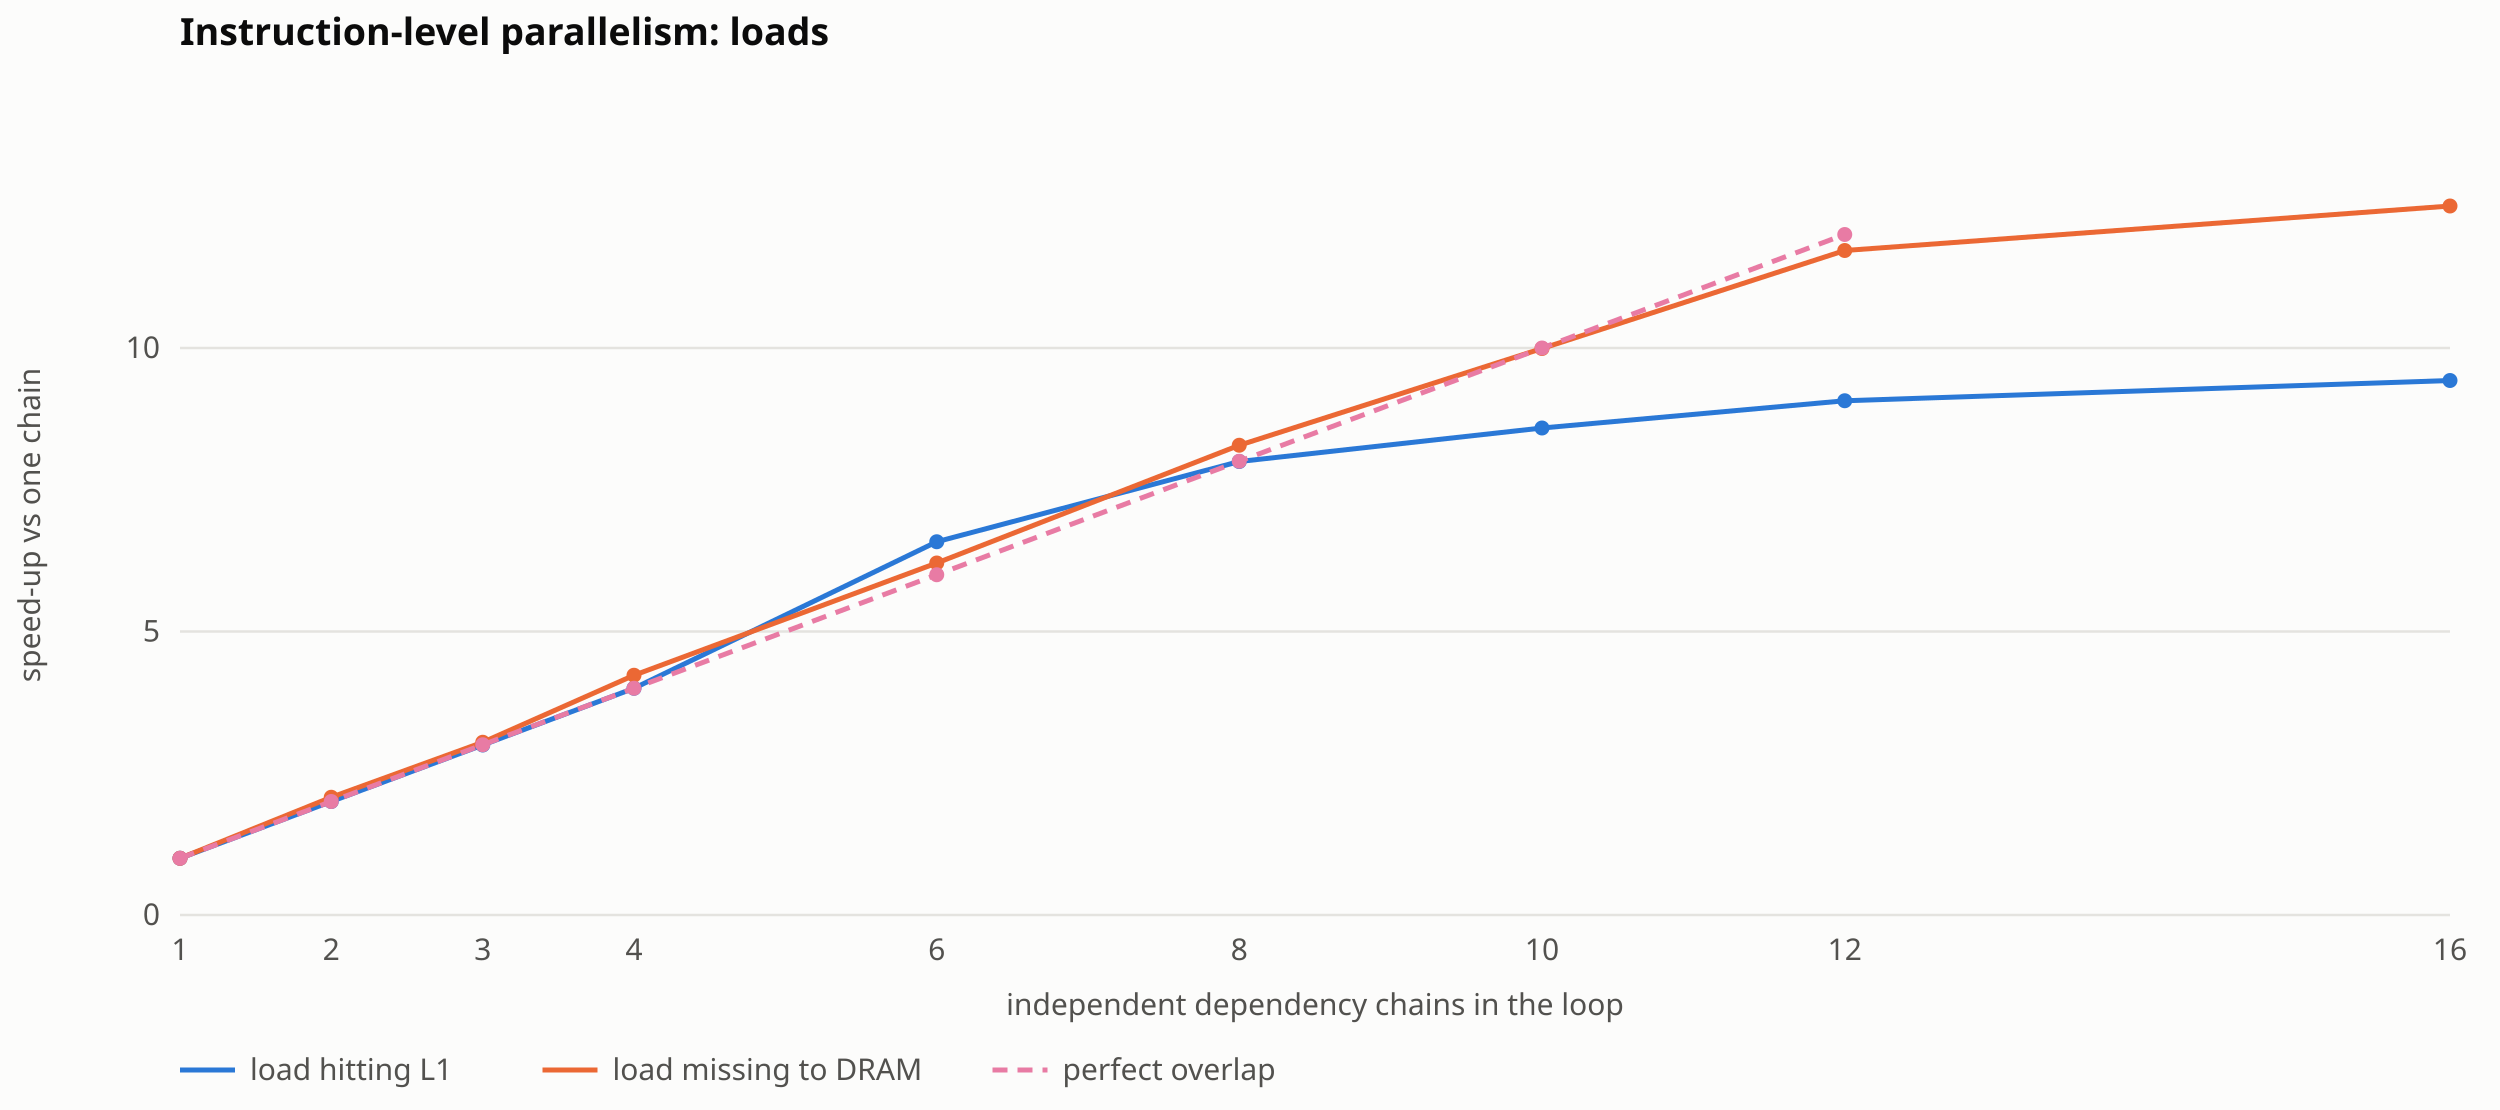
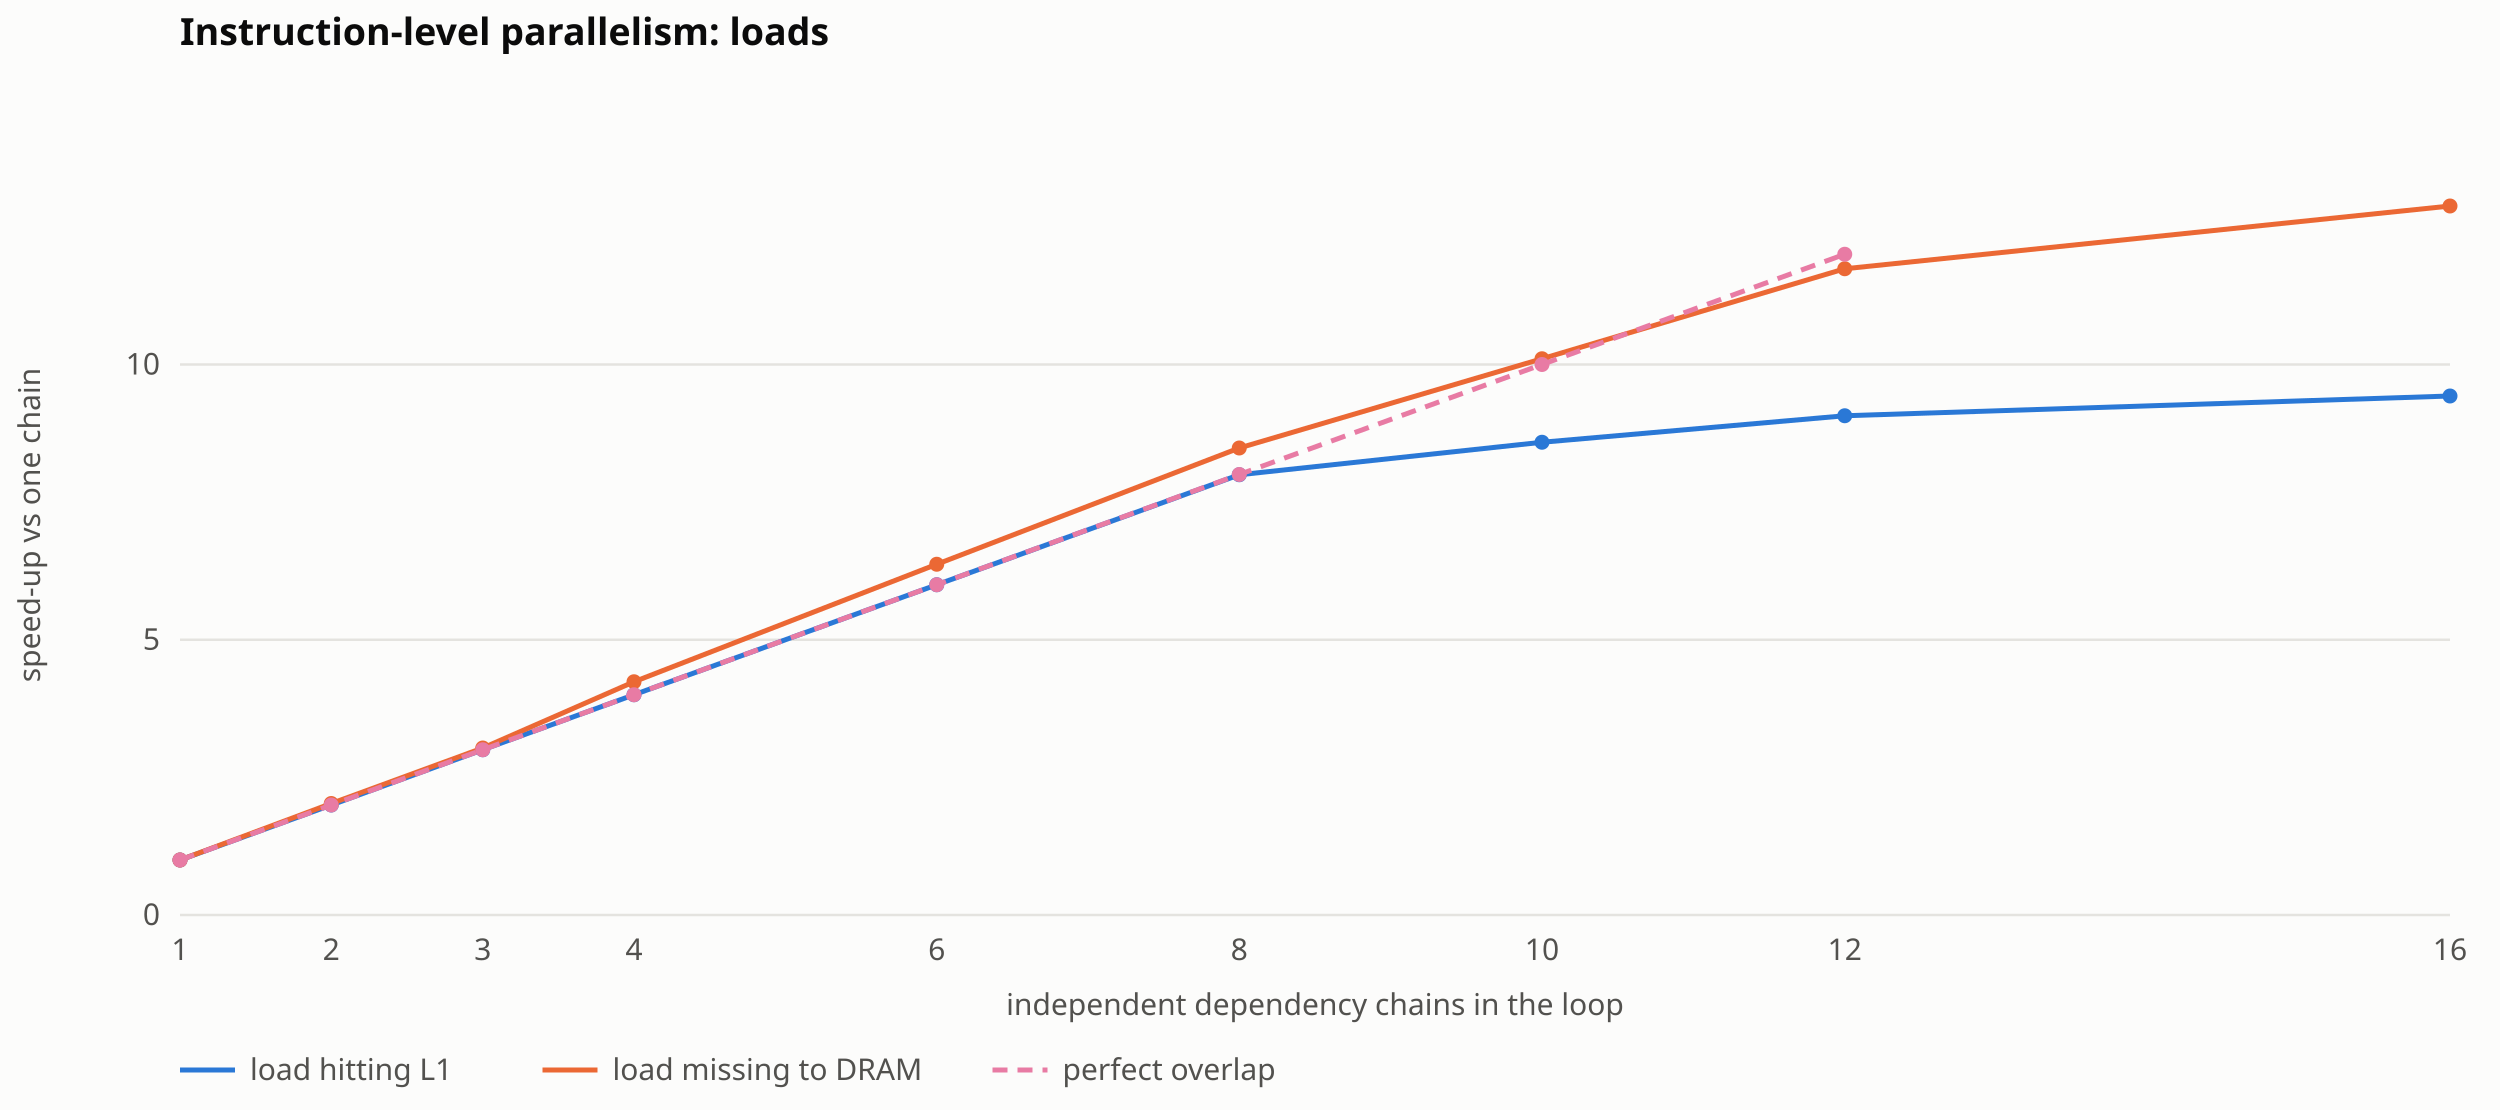
<svg xmlns="http://www.w3.org/2000/svg" viewBox="0 0 1000 444" role="img" aria-label="Instruction-level parallelism: loads">
  <style>
  .bg{fill:#fcfcfb} .ax{fill:#52514e;font:12px system-ui,sans-serif} .title{fill:#0b0b0b;font:600 15px system-ui,sans-serif}
  .grid{stroke:#e4e3df} .zone-a{fill:#f3f2ef} .zone-b{fill:#fcfcfb} .marker{stroke:#8a8984}
  .zlabel{fill:#8a8984;font:600 12px system-ui,sans-serif} .hit{fill:transparent}
  .s1{stroke:#2a78d6} .s2{stroke:#eb6834} .s3{stroke:#1baf7a} .s4{stroke:#6250d6} .s5{stroke:#e87ba4}
  .f1{fill:#2a78d6} .f2{fill:#eb6834} .f3{fill:#1baf7a} .f4{fill:#6250d6} .f5{fill:#e87ba4}
</style>
  <rect class="bg" width="1000" height="444" />
  <text class="title" x="72" y="18">Instruction-level parallelism: loads</text>
  <g transform="translate(0,24)">
    <line class="grid" x1="72" x2="980" y1="342.0" y2="342.0" />
    <text class="ax" x="64" y="346.0" text-anchor="end">0</text>
-     <line class="grid" x1="72" x2="980" y1="228.6" y2="228.6" />
-     <text class="ax" x="64" y="232.6" text-anchor="end">5</text>
-     <line class="grid" x1="72" x2="980" y1="115.2" y2="115.2" />
-     <text class="ax" x="64" y="119.2" text-anchor="end">10</text>
+     <line class="grid" x1="72" x2="980" y1="231.9" y2="231.9" />
+     <text class="ax" x="64" y="235.9" text-anchor="end">5</text>
+     <line class="grid" x1="72" x2="980" y1="121.8" y2="121.8" />
+     <text class="ax" x="64" y="125.8" text-anchor="end">10</text>
    <text class="ax" x="72.0" y="360" text-anchor="middle">1</text>
    <text class="ax" x="132.5" y="360" text-anchor="middle">2</text>
    <text class="ax" x="193.1" y="360" text-anchor="middle">3</text>
    <text class="ax" x="253.6" y="360" text-anchor="middle">4</text>
    <text class="ax" x="374.7" y="360" text-anchor="middle">6</text>
    <text class="ax" x="495.7" y="360" text-anchor="middle">8</text>
    <text class="ax" x="616.8" y="360" text-anchor="middle">10</text>
    <text class="ax" x="737.9" y="360" text-anchor="middle">12</text>
    <text class="ax" x="980.0" y="360" text-anchor="middle">16</text>
    <text class="ax" x="526.0" y="382" text-anchor="middle">independent dependency chains in the loop</text>
    <text class="ax" x="16" y="186.0" transform="rotate(-90 16 186.0)" text-anchor="middle">speed-up vs one chain</text>
-     <polyline class="s1" fill="none" stroke-width="2" stroke-linejoin="round" points="72.0,319.3 132.5,296.6 193.1,274.0 253.6,251.3 374.7,192.7 495.7,160.6 616.8,147.2 737.9,136.3 980.0,128.2" />
-     <circle class="f1" cx="72.0" cy="319.3" r="3" />
-     <circle class="f1" cx="132.5" cy="296.6" r="3" />
-     <circle class="f1" cx="193.1" cy="274.0" r="3" />
-     <circle class="f1" cx="253.6" cy="251.3" r="3" />
-     <circle class="f1" cx="374.7" cy="192.7" r="3" />
-     <circle class="f1" cx="495.7" cy="160.6" r="3" />
-     <circle class="f1" cx="616.8" cy="147.2" r="3" />
-     <circle class="f1" cx="737.9" cy="136.3" r="3" />
-     <circle class="f1" cx="980.0" cy="128.2" r="3" />
-     <polyline class="s2" fill="none" stroke-width="2" stroke-linejoin="round" points="72.0,319.3 132.5,294.9 193.1,272.9 253.6,246.1 374.7,201.2 495.7,154.1 616.8,115.4 737.9,76.2 980.0,58.4" />
-     <circle class="f2" cx="72.0" cy="319.3" r="3" />
-     <circle class="f2" cx="132.5" cy="294.9" r="3" />
-     <circle class="f2" cx="193.1" cy="272.9" r="3" />
-     <circle class="f2" cx="253.6" cy="246.1" r="3" />
-     <circle class="f2" cx="374.7" cy="201.2" r="3" />
-     <circle class="f2" cx="495.7" cy="154.1" r="3" />
-     <circle class="f2" cx="616.8" cy="115.4" r="3" />
-     <circle class="f2" cx="737.9" cy="76.2" r="3" />
+     <polyline class="s1" fill="none" stroke-width="2" stroke-linejoin="round" points="72.0,320.0 132.5,298.0 193.1,275.9 253.6,253.9 374.7,209.9 495.7,165.9 616.8,152.9 737.9,142.3 980.0,134.4" />
+     <circle class="f1" cx="72.0" cy="320.0" r="3" />
+     <circle class="f1" cx="132.5" cy="298.0" r="3" />
+     <circle class="f1" cx="193.1" cy="275.9" r="3" />
+     <circle class="f1" cx="253.6" cy="253.9" r="3" />
+     <circle class="f1" cx="374.7" cy="209.9" r="3" />
+     <circle class="f1" cx="495.7" cy="165.9" r="3" />
+     <circle class="f1" cx="616.8" cy="152.9" r="3" />
+     <circle class="f1" cx="737.9" cy="142.3" r="3" />
+     <circle class="f1" cx="980.0" cy="134.4" r="3" />
+     <polyline class="s2" fill="none" stroke-width="2" stroke-linejoin="round" points="72.0,320.0 132.5,297.4 193.1,275.2 253.6,248.7 374.7,201.7 495.7,155.2 616.8,119.5 737.9,83.5 980.0,58.4" />
+     <circle class="f2" cx="72.0" cy="320.0" r="3" />
+     <circle class="f2" cx="132.5" cy="297.4" r="3" />
+     <circle class="f2" cx="193.1" cy="275.2" r="3" />
+     <circle class="f2" cx="253.6" cy="248.7" r="3" />
+     <circle class="f2" cx="374.7" cy="201.7" r="3" />
+     <circle class="f2" cx="495.7" cy="155.2" r="3" />
+     <circle class="f2" cx="616.8" cy="119.5" r="3" />
+     <circle class="f2" cx="737.9" cy="83.5" r="3" />
    <circle class="f2" cx="980.0" cy="58.4" r="3" />
-     <polyline class="s5" fill="none" stroke-width="2" stroke-linejoin="round" stroke-dasharray="6 4" points="72.0,319.3 132.5,296.6 193.1,273.9 253.6,251.3 374.7,205.9 495.7,160.5 616.8,115.2 737.9,69.8" />
-     <circle class="f5" cx="72.0" cy="319.3" r="3" />
-     <circle class="f5" cx="132.5" cy="296.6" r="3" />
-     <circle class="f5" cx="193.1" cy="273.9" r="3" />
-     <circle class="f5" cx="253.6" cy="251.3" r="3" />
-     <circle class="f5" cx="374.7" cy="205.9" r="3" />
-     <circle class="f5" cx="495.7" cy="160.5" r="3" />
-     <circle class="f5" cx="616.8" cy="115.2" r="3" />
-     <circle class="f5" cx="737.9" cy="69.8" r="3" />
+     <polyline class="s5" fill="none" stroke-width="2" stroke-linejoin="round" stroke-dasharray="6 4" points="72.0,320.0 132.5,298.0 193.1,275.9 253.6,253.9 374.7,209.9 495.7,165.8 616.8,121.8 737.9,77.7" />
+     <circle class="f5" cx="72.0" cy="320.0" r="3" />
+     <circle class="f5" cx="132.5" cy="298.0" r="3" />
+     <circle class="f5" cx="193.1" cy="275.9" r="3" />
+     <circle class="f5" cx="253.6" cy="253.9" r="3" />
+     <circle class="f5" cx="374.7" cy="209.9" r="3" />
+     <circle class="f5" cx="495.7" cy="165.8" r="3" />
+     <circle class="f5" cx="616.8" cy="121.8" r="3" />
+     <circle class="f5" cx="737.9" cy="77.7" r="3" />
    <line class="s1" stroke-width="2" x1="72" x2="94" y1="404" y2="404" />
    <text class="ax" x="100" y="408">load hitting L1</text>
    <line class="s2" stroke-width="2" x1="217" x2="239" y1="404" y2="404" />
    <text class="ax" x="245" y="408">load missing to DRAM</text>
    <line class="s5" stroke-width="2" stroke-dasharray="6 4" x1="397" x2="419" y1="404" y2="404" />
    <text class="ax" x="425" y="408">perfect overlap</text>
  </g>
</svg>
